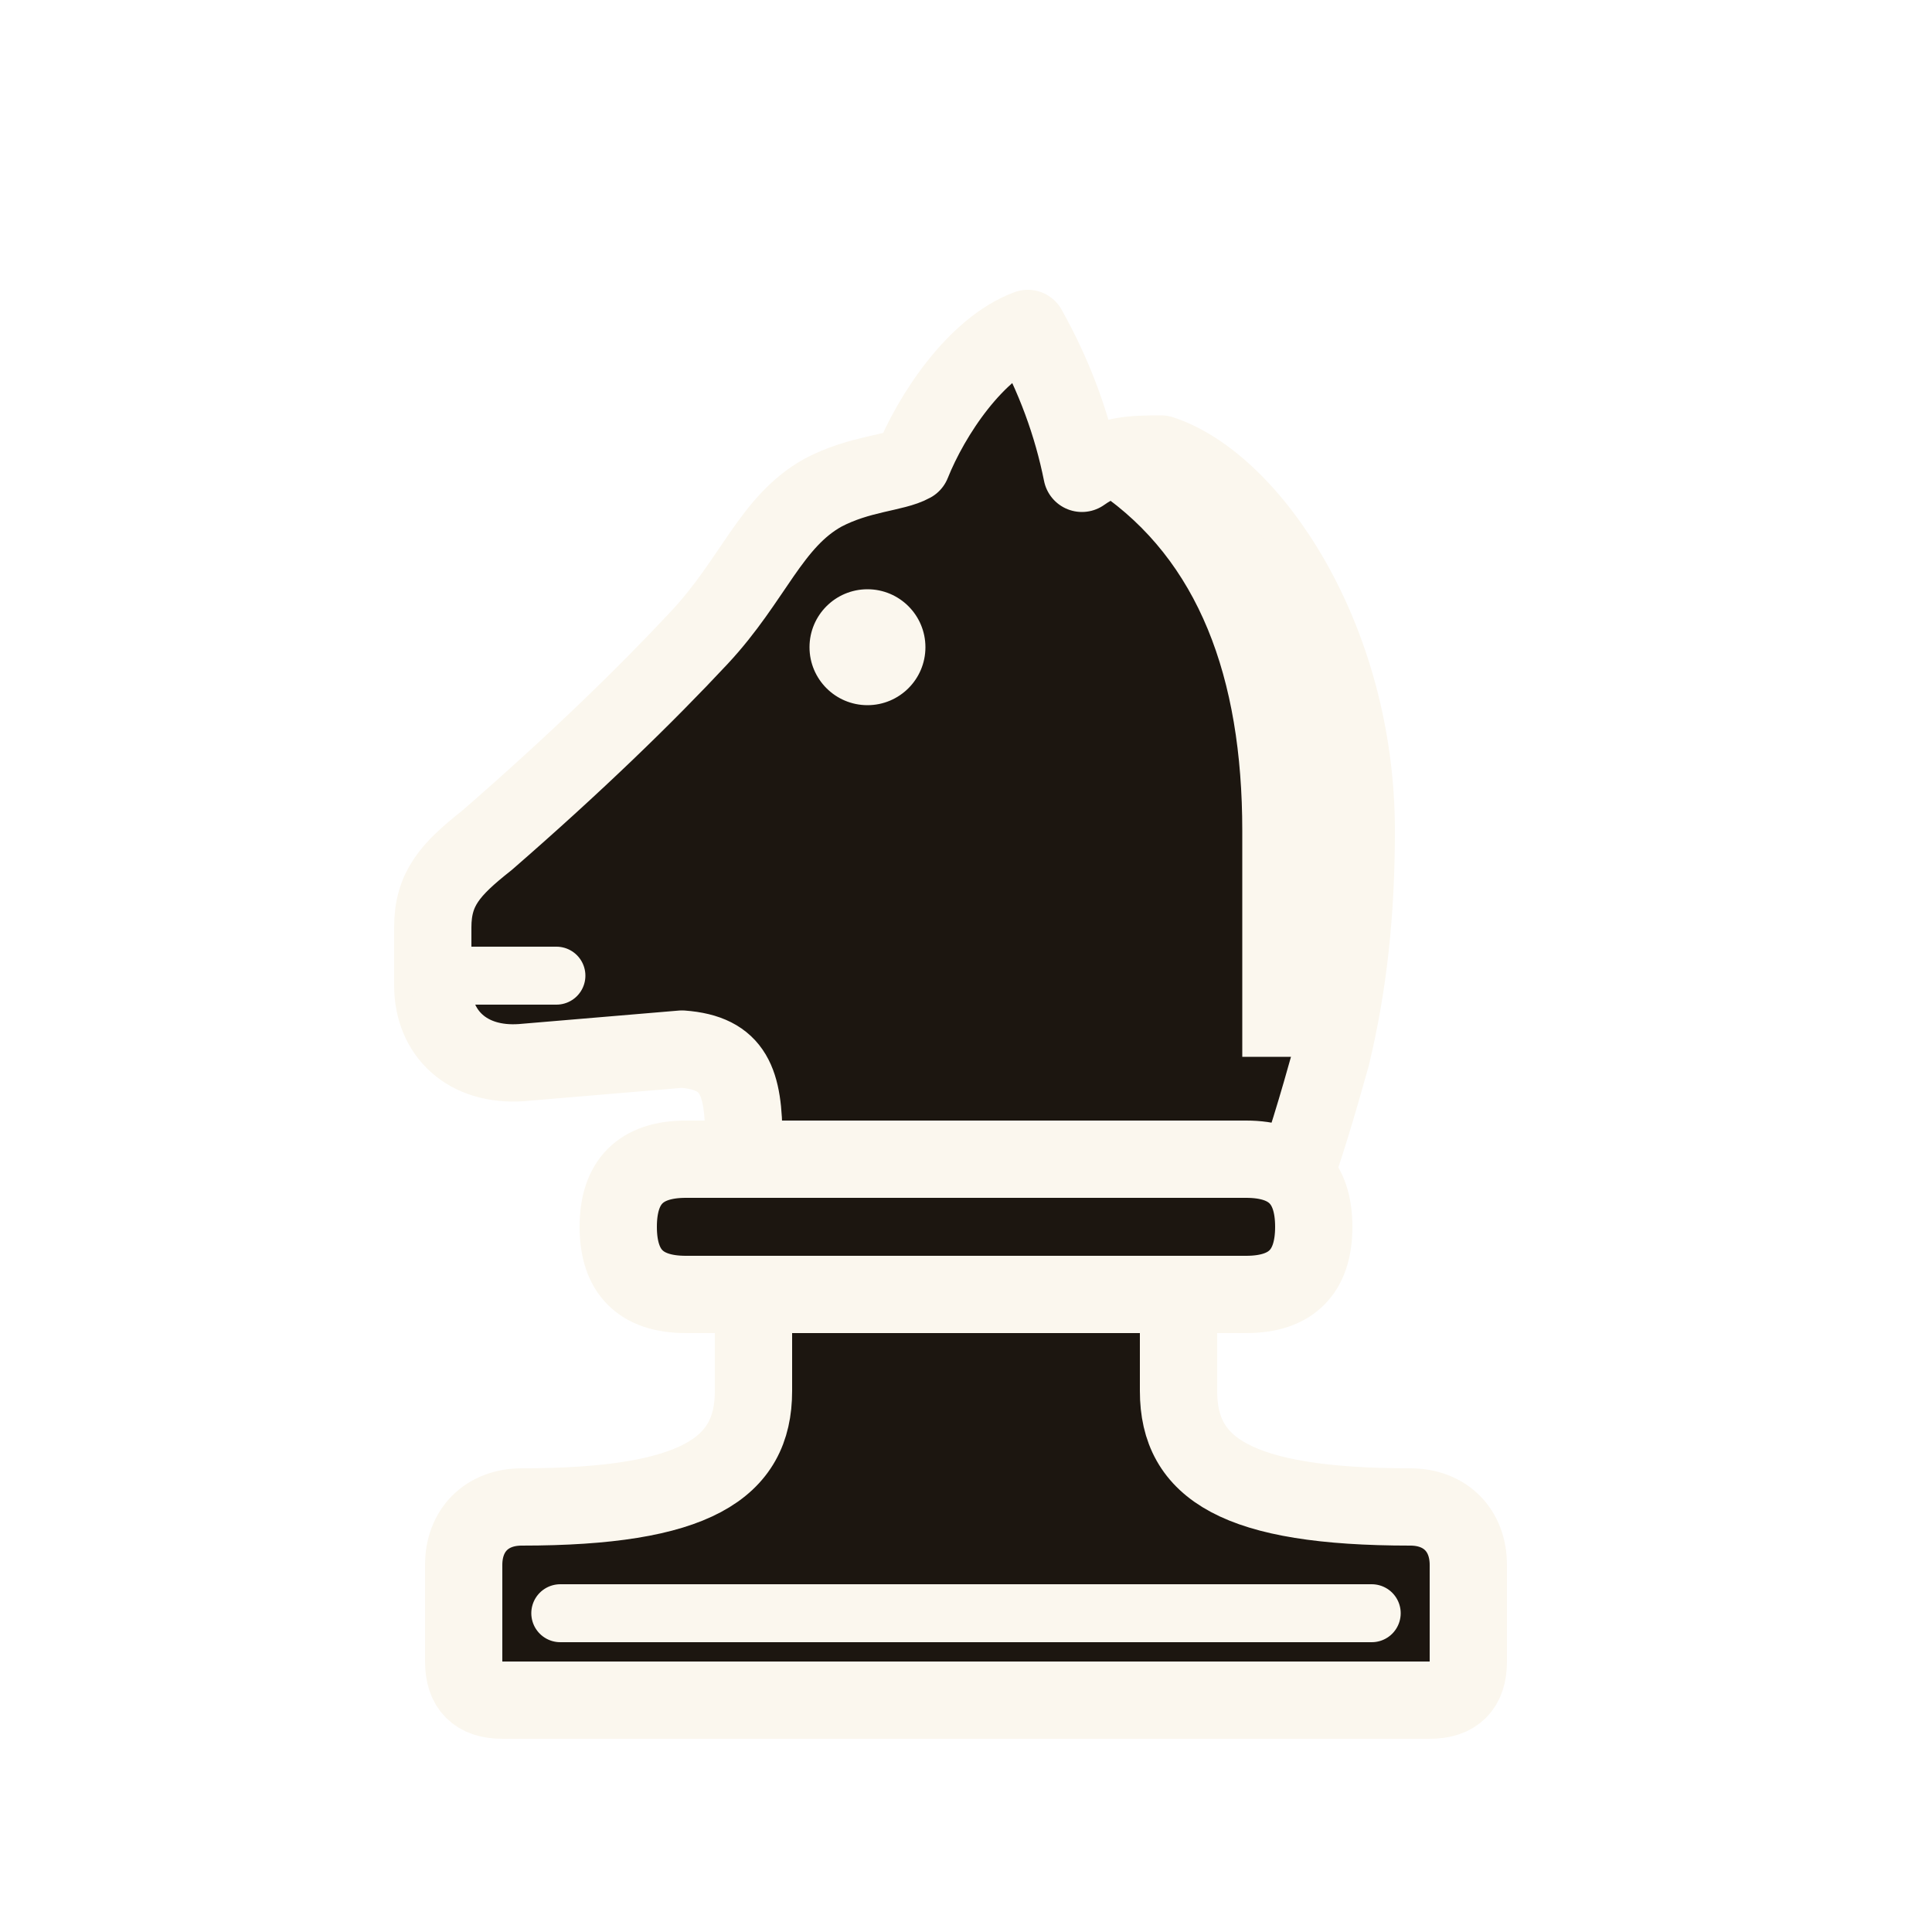
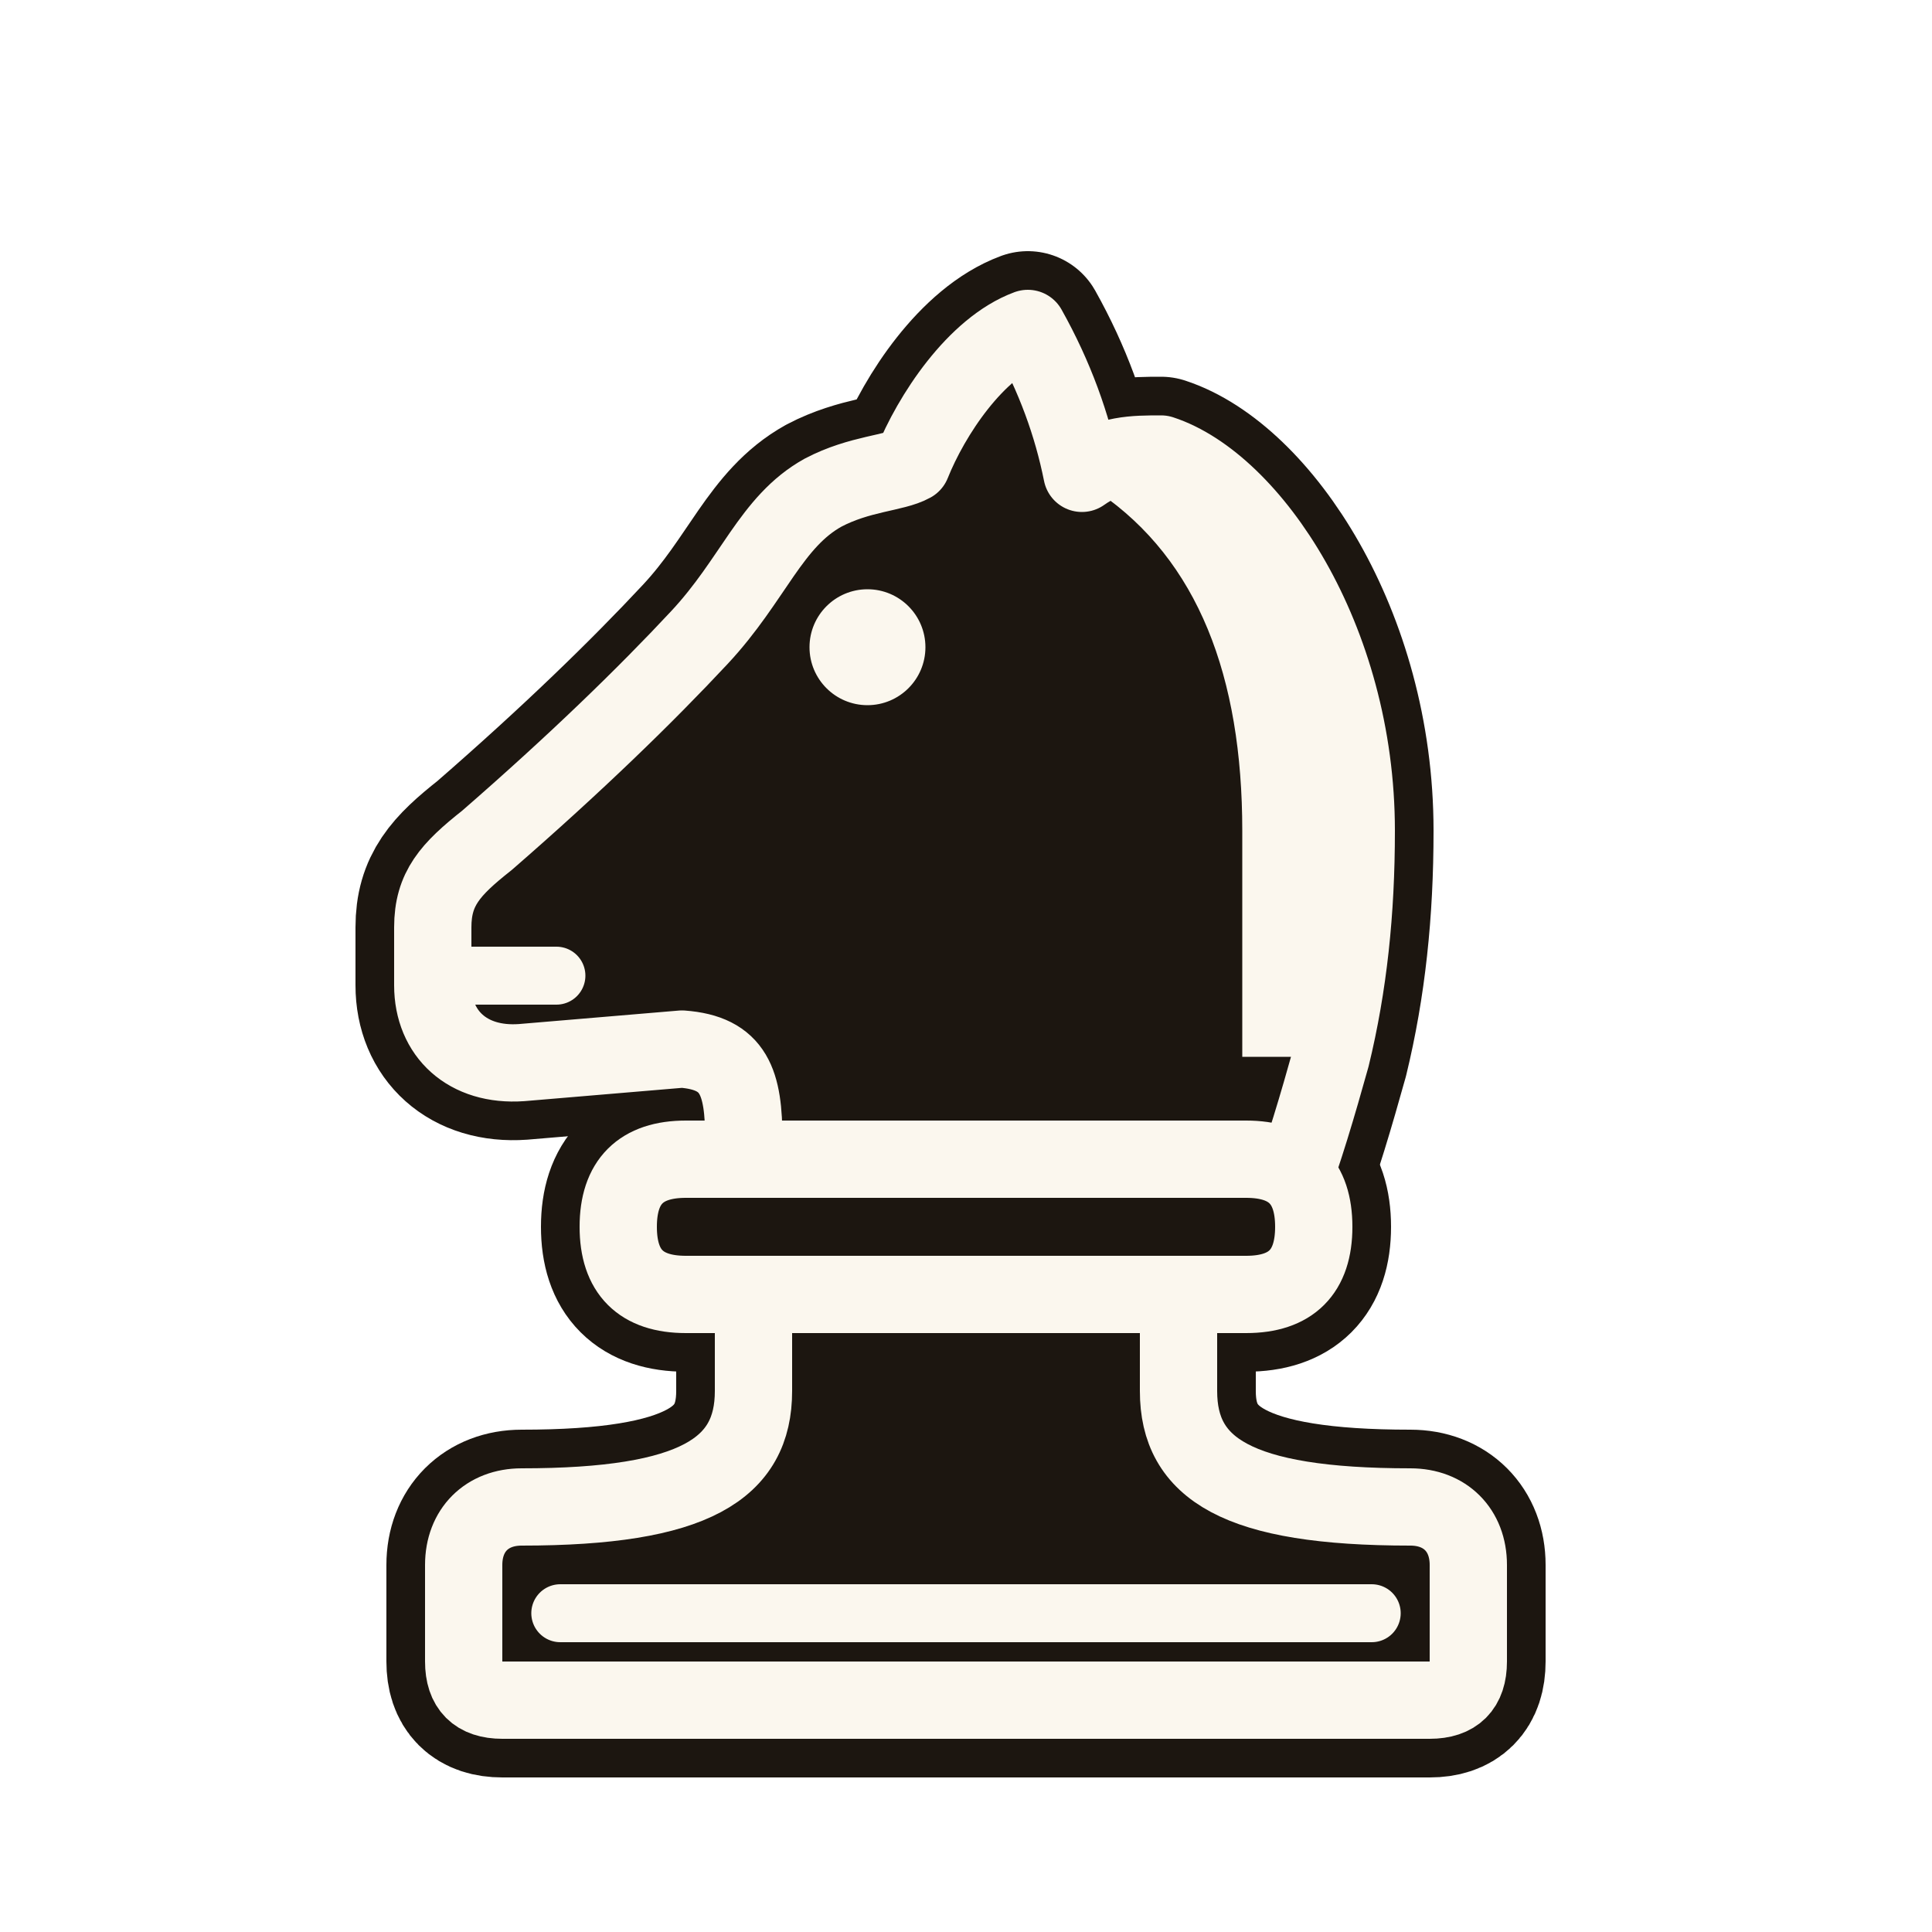
<svg xmlns="http://www.w3.org/2000/svg" viewBox="0 0 100 100">
+   <g fill="#1c1610" stroke="#1c1610" stroke-width="8" stroke-linejoin="round">
+     <path d="M50 64L61 64L61 72C61 76 64 78 73 78C74.8 78 76 79.2 76 81L76 86Q76 88 74 88L50 88L26 88Q24 88 24 86L24 81C24 79.2 25.2 78 27 78C36 78 39 76 39 72L39 64L50 64Z" />
+     <path d="M38.5 63L38.5 59C38.5 56 38 54.5 35.3 54.3L27 55C24.2 55.2 22.4 53.5 22.4 51L22.4 48C22.4 46 23.3 45 25.2 43.5C29.8 39.5 33.4 36 36.2 33C39 30 39.9 27 42.6 25.5C44.5 24.5 46.3 24.5 47.2 24C48.2 21.5 50.5 18 53.2 17C54.6 19.5 55.5 22 56 24.5C57.4 23.5 58.7 23.5 60.1 23.5C64.7 25 70.2 33 70.2 43C70.2 47.2 69.8 51 68.9 54.7C68.2 57.2 67.5 59.6 66.6 62Z" />
+     <path d="M50 60L64.5 60Q68 60 68 63.5Q68 67 64.5 67L50 67L35.5 67Q32 67 32 63.5Q32 60 35.5 60L50 60Z" />
+   </g>
  <g fill="#1c1610" stroke="#fbf7ee" stroke-width="4" stroke-linejoin="round" stroke-linecap="round">
    <path d="M50 64L61 64L61 72C61 76 64 78 73 78C74.8 78 76 79.2 76 81L76 86Q76 88 74 88L50 88L26 88Q24 88 24 86L24 81C24 79.2 25.2 78 27 78C36 78 39 76 39 72L39 64L50 64Z" />
    <path d="M38.5 63L38.5 59C38.5 56 38 54.5 35.3 54.3L27 55C24.2 55.2 22.4 53.5 22.4 51L22.4 48C22.4 46 23.3 45 25.2 43.5C29.8 39.5 33.4 36 36.2 33C39 30 39.9 27 42.6 25.5C44.5 24.5 46.3 24.5 47.2 24C48.2 21.5 50.5 18 53.2 17C54.6 19.5 55.5 22 56 24.5C57.4 23.5 58.7 23.5 60.1 23.5C64.7 25 70.2 33 70.2 43C70.2 47.2 69.8 51 68.9 54.7C68.2 57.2 67.5 59.6 66.6 62Z" />
    <path d="M50 60L64.5 60Q68 60 68 63.5Q68 67 64.5 67L50 67L35.5 67Q32 67 32 63.5Q32 60 35.5 60L50 60Z" />
    <path fill="none" stroke-width="3" d="M29 83.5H71M22.4 50.5H28.8" />
    <path fill="#fbf7ee" stroke="none" d="M60.1 23.5C64.7 25 70.2 33 70.2 43C70.2 47.2 69.8 51 68.9 54.7H64.3V43C64.3 35 62 29 56.9 25.5ZM41.9 33.5A3 3 0 1 1 47.9 33.5A3 3 0 1 1 41.9 33.5Z" />
  </g>
</svg>
